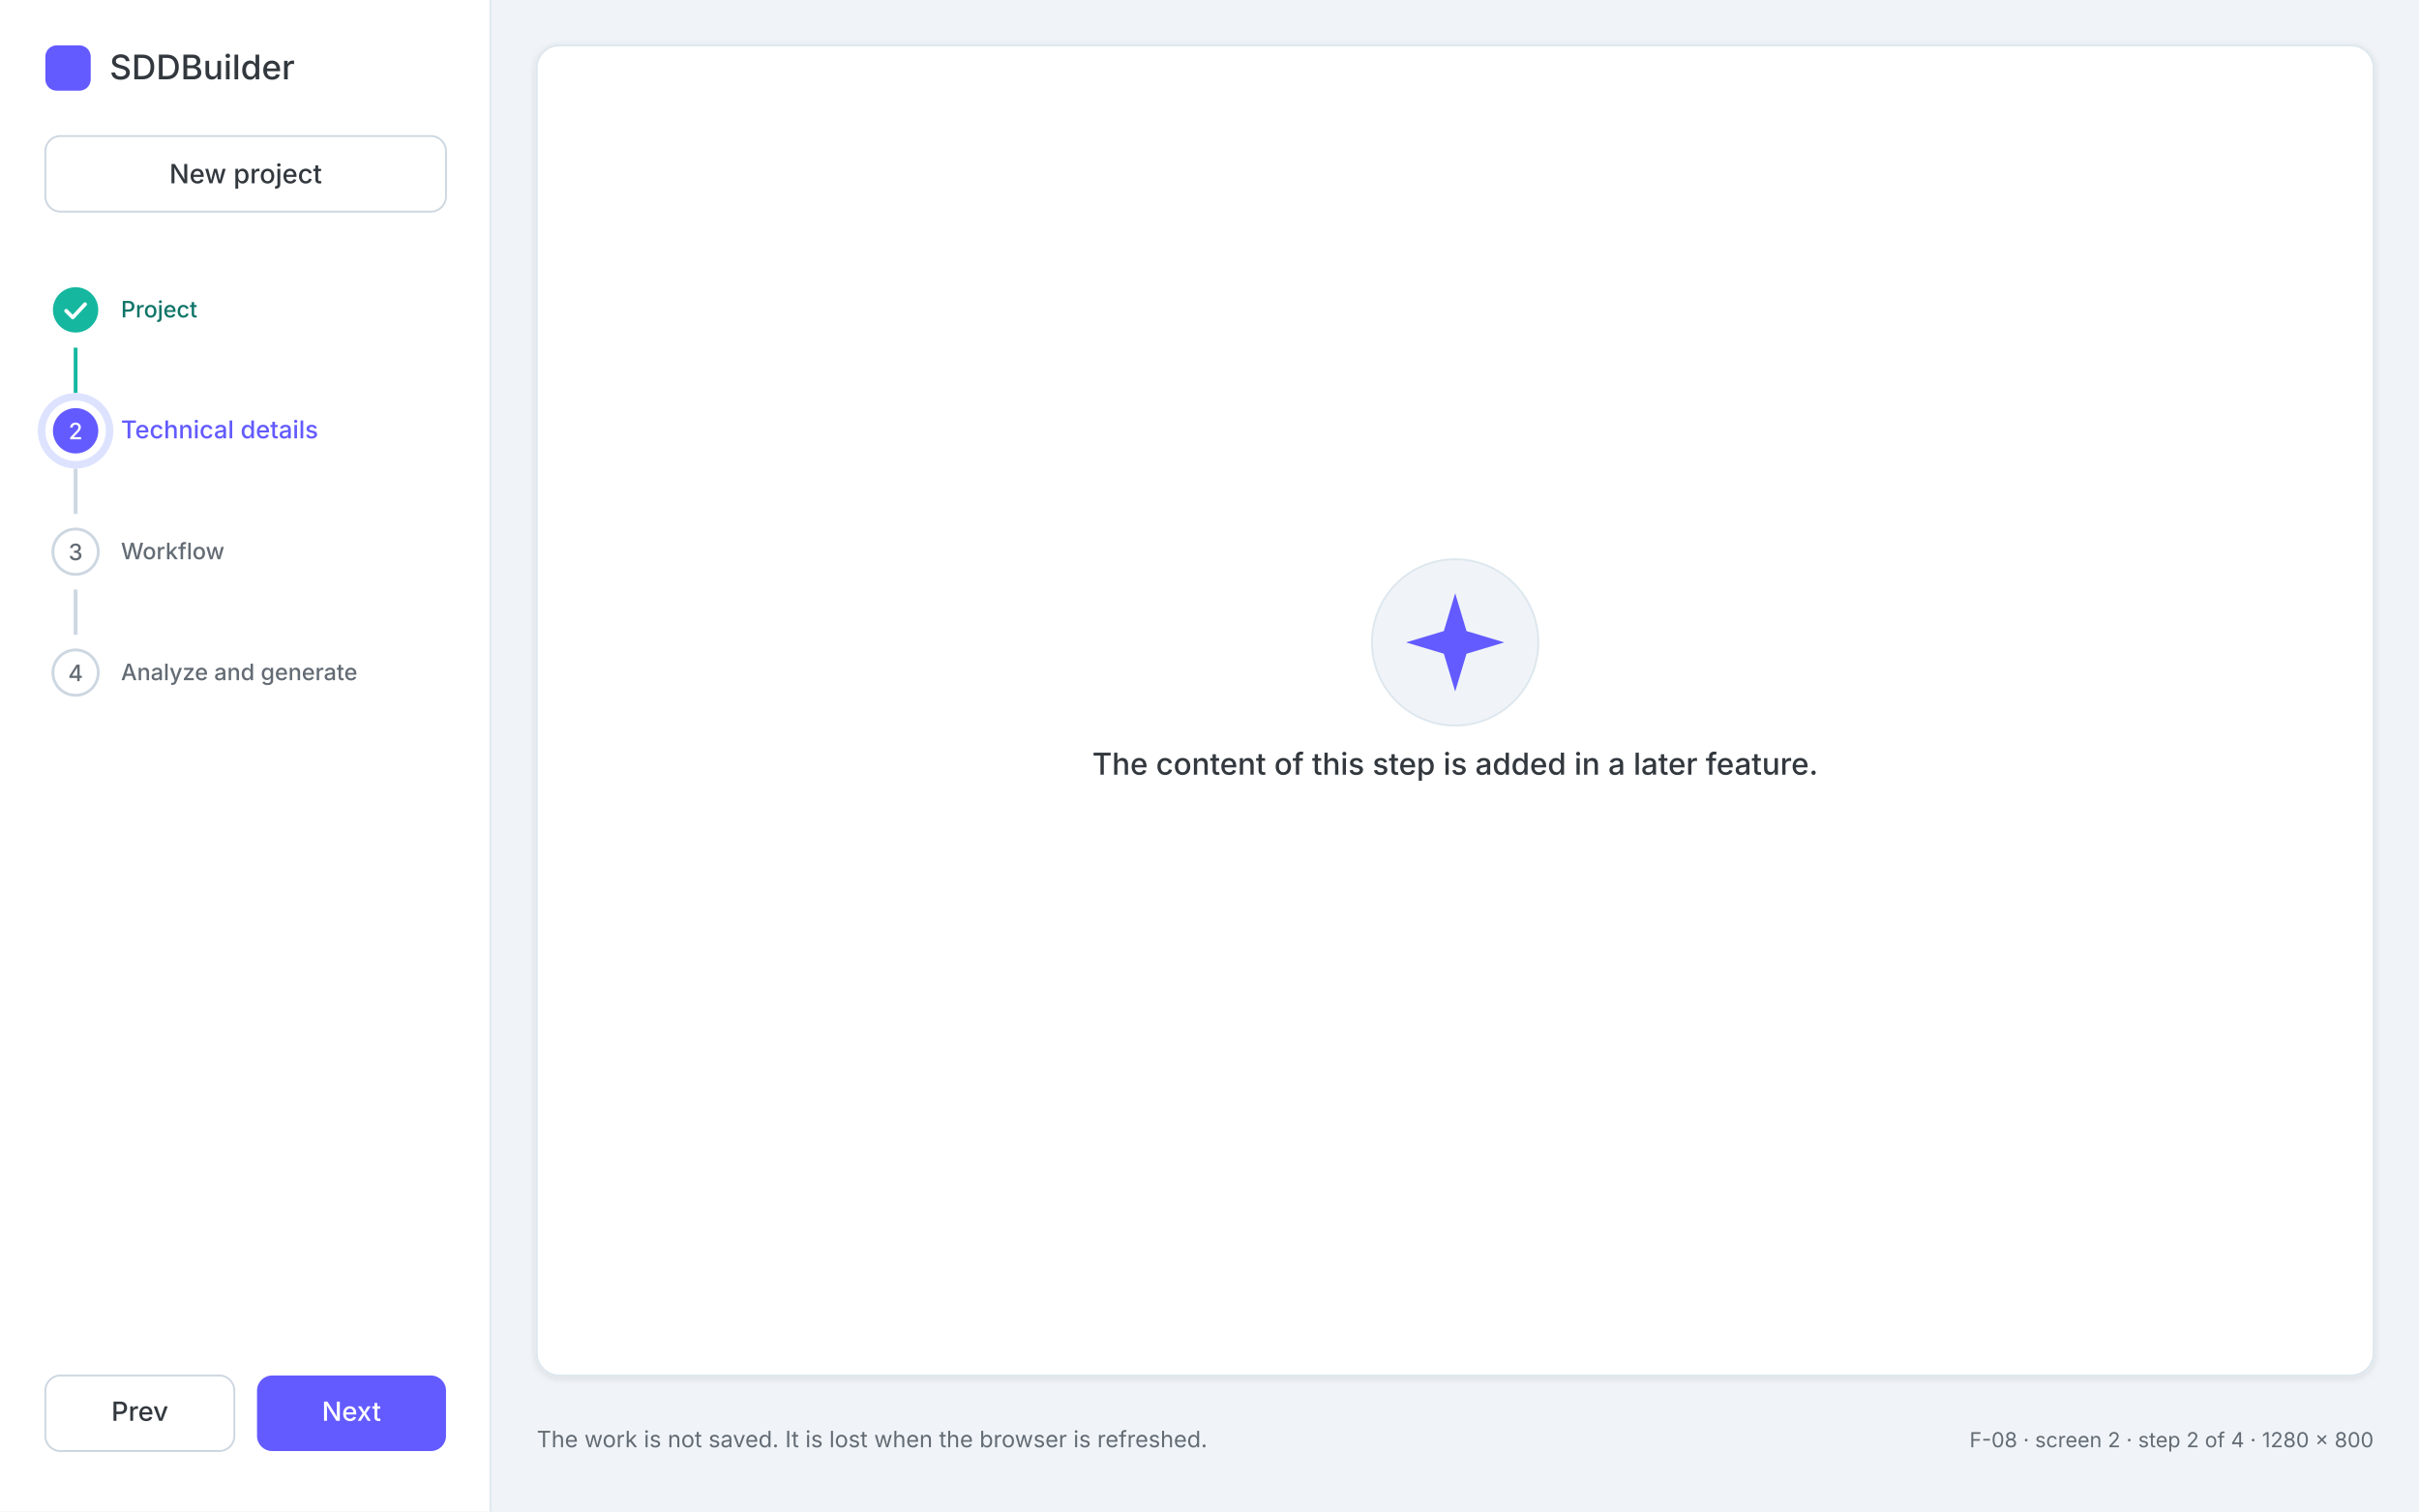
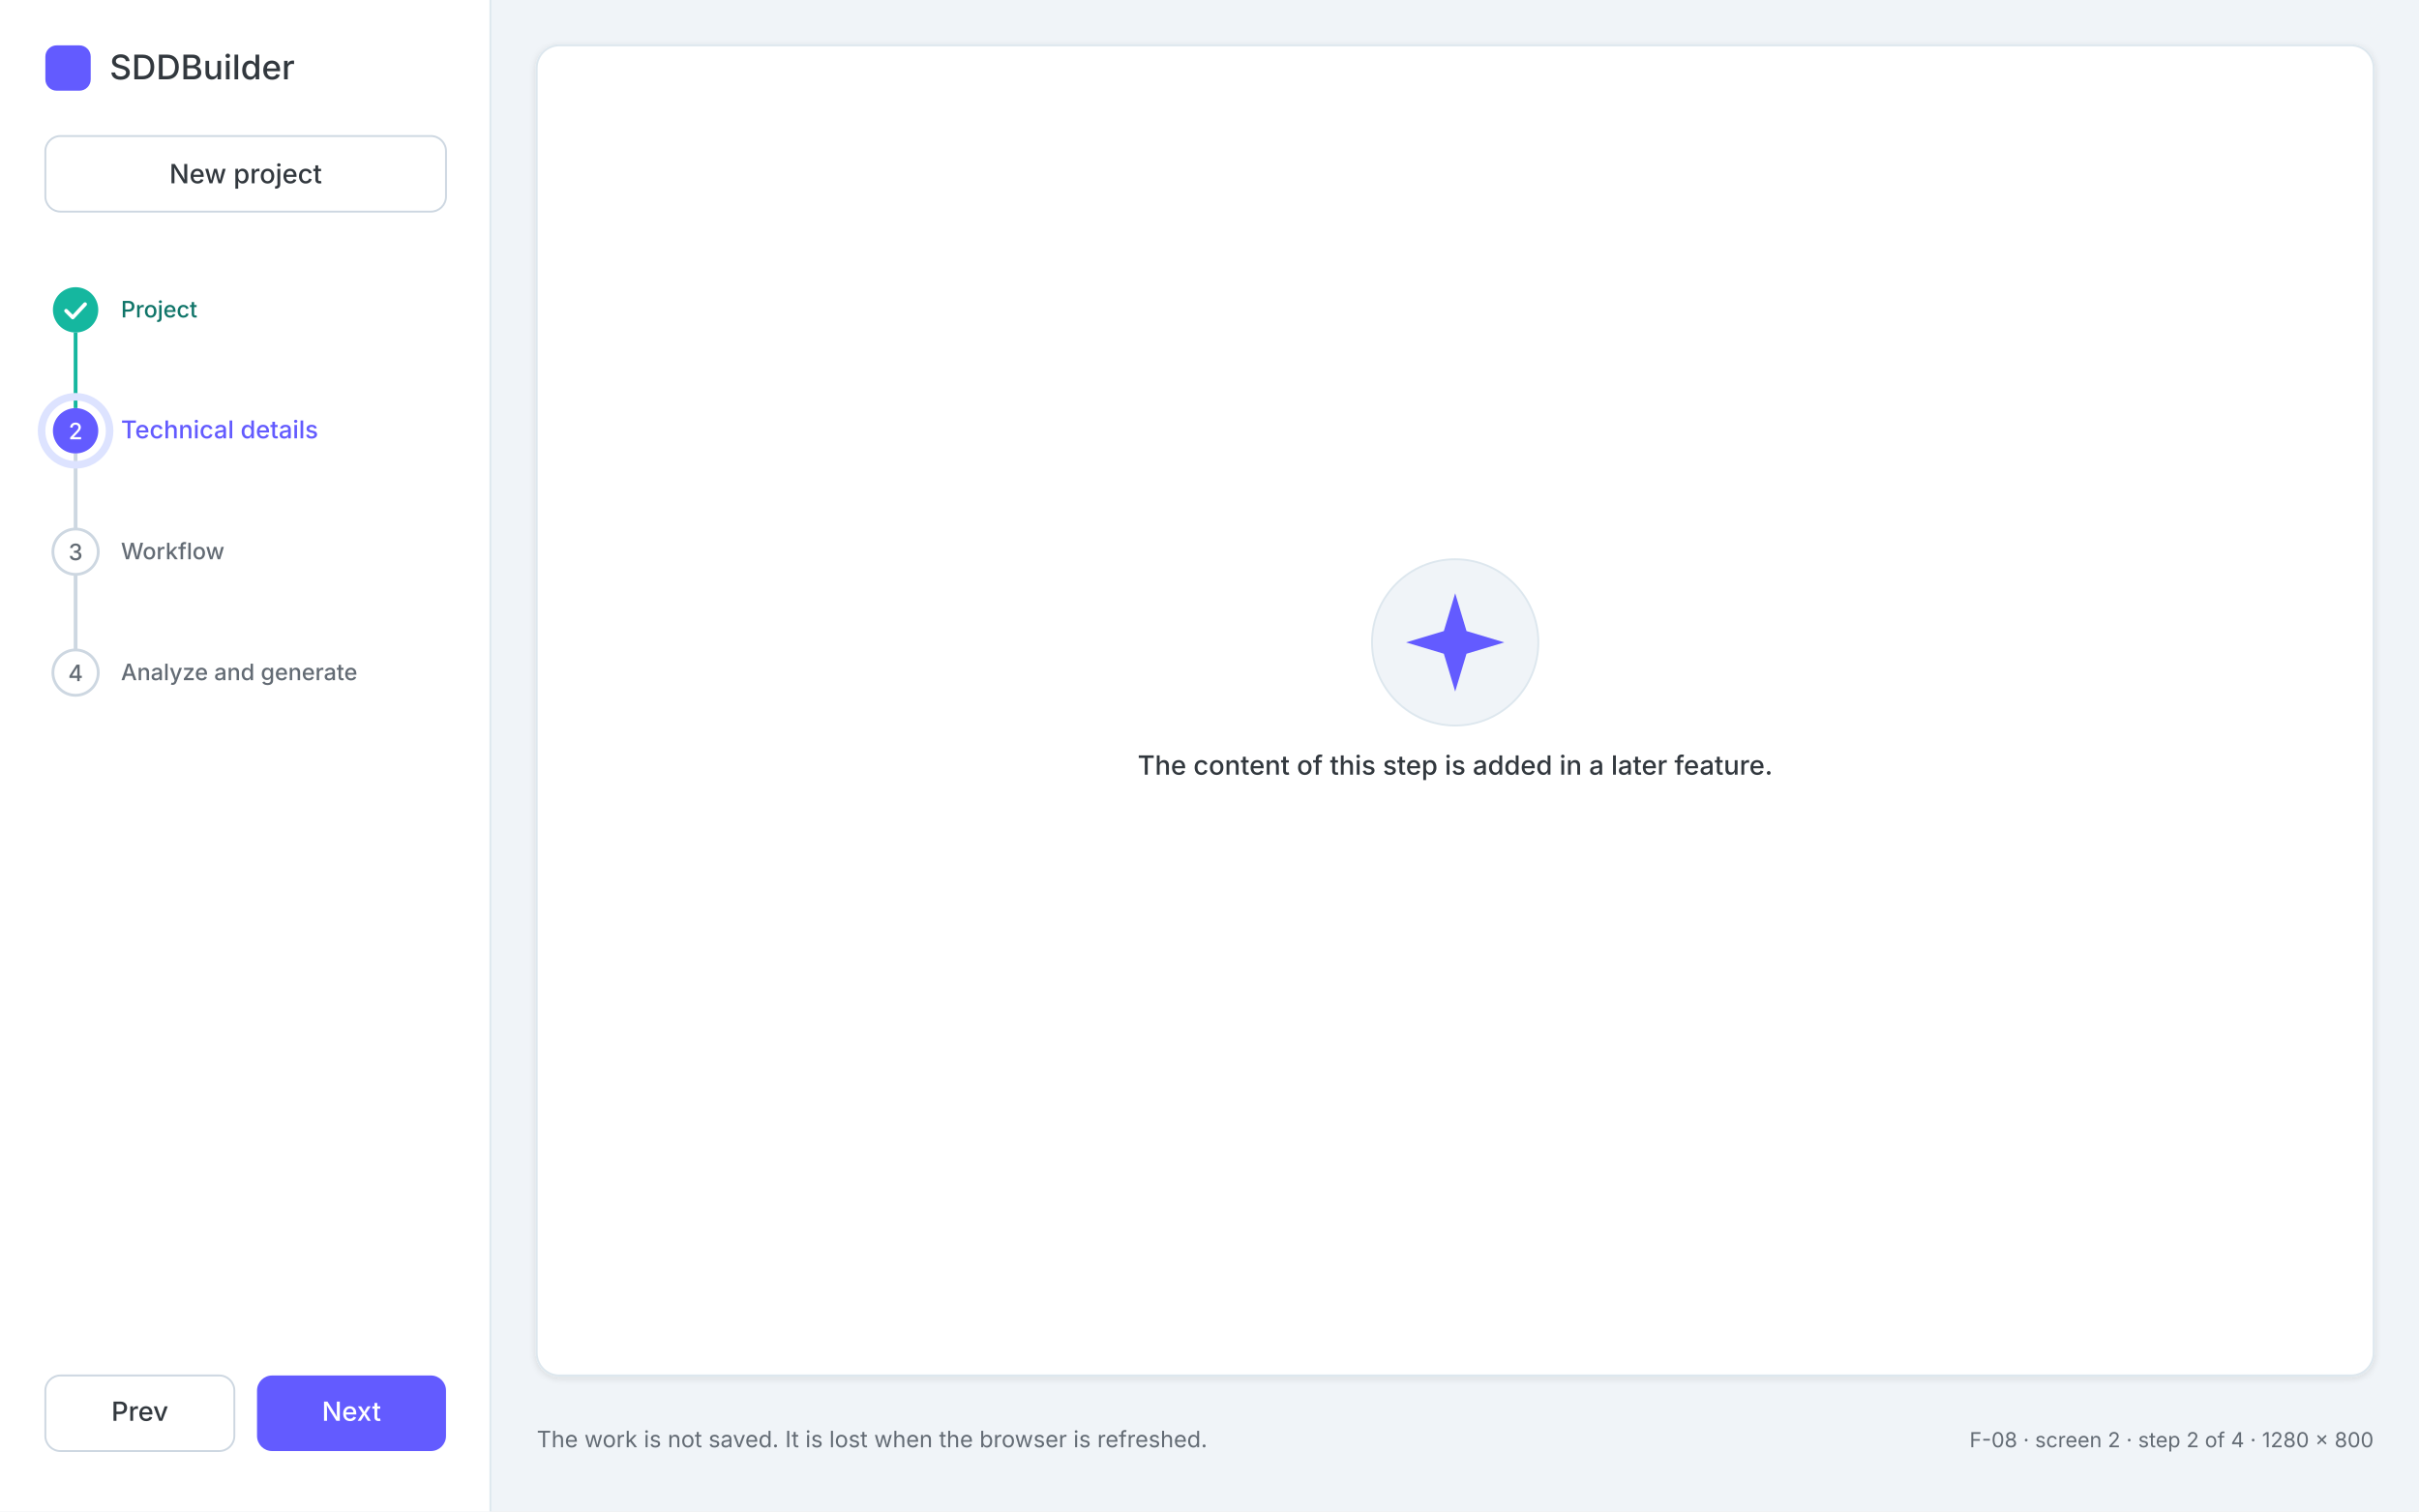
<svg xmlns="http://www.w3.org/2000/svg" width="1280" height="800" viewBox="0 0 1280 800">
  <defs>
    <filter id="sh" x="-5%" y="-5%" width="110%" height="115%">
      <feDropShadow dx="0" dy="1" stdDeviation="2" flood-color="#32383E" flood-opacity="0.12" />
    </filter>
  </defs>
  <style>
text{font-family:Inter,system-ui,-apple-system,"Segoe UI",sans-serif;font-size:13px;fill:#32383E}
.brand{font-size:18px;font-weight:500}
.btnText{font-size:14px;font-weight:500;fill:#FFFFFF}
.btnDark{font-size:14px;font-weight:500;fill:#32383E}
.navOff{font-size:14px;font-weight:500;fill:#9FA6AD}
.muted{font-size:12px;fill:#636B74}
.caption{font-size:11px;fill:#636B74}
.label-cur{font-size:13px;font-weight:500;fill:#635BFF}
.label-done{font-size:12px;font-weight:500;fill:#107569}
.label-todo{font-size:12px;font-weight:500;fill:#636B74}
.num{font-size:12px;font-weight:500;fill:#FFFFFF}
.num-todo{font-size:12px;font-weight:500;fill:#636B74}
- .ph{font-size:16px;font-weight:500;fill:#32383E}
+ .ph{font-size:14px;font-weight:500;fill:#32383E}
.div{stroke:#DDE7EE;stroke-width:1}
.card{fill:#FFFFFF;stroke:#DDE7EE}
.btnP{fill:#635BFF}
.btn{fill:#FFFFFF;stroke:#CDD7E1}
.btnOff{fill:#F0F4F8;stroke:#DDE7EE}
.ring{fill:none;stroke:#DDE3FF;stroke-width:4}
.node-todo{fill:#FFFFFF;stroke:#CDD7E1;stroke-width:1.5}
.node-cur{fill:#635BFF}
.node-done{fill:#15B79F}
.check{fill:none;stroke:#FFFFFF;stroke-width:2;stroke-linecap:round;stroke-linejoin:round}
.line-todo{stroke:#CDD7E1;stroke-width:2}
.line-done{stroke:#15B79F;stroke-width:2}
</style>
  <rect width="1280" height="800" fill="#F0F4F8" />
  <rect x="0" y="0" width="260" height="800" fill="#FFFFFF" />
  <rect x="259" y="0" width="1" height="800" fill="#DDE7EE" />
  <rect x="24" y="24" width="24" height="24" rx="6" fill="#635BFF" />
  <text x="58" y="42" class="brand">SDDBuilder</text>
  <rect x="24" y="72" width="212" height="40" rx="8" class="btn" />
  <text x="130" y="97" class="btnDark" text-anchor="middle">New project</text>
-   <line x1="40" y1="184" x2="40" y2="208" class="line-done" />
-   <line x1="40" y1="248" x2="40" y2="272" class="line-todo" />
-   <line x1="40" y1="312" x2="40" y2="336" class="line-todo" />
+   <line x1="40" y1="176" x2="40" y2="216" class="line-done" />
+   <line x1="40" y1="240" x2="40" y2="280" class="line-todo" />
+   <line x1="40" y1="304" x2="40" y2="344" class="line-todo" />
  <circle class="node-done" cx="40" cy="164" r="12" />
  <path class="check" d="M35 164.5 L38.5 168 L45 161" />
  <text class="label-done" x="64" y="168">Project</text>
  <circle class="ring" cx="40" cy="228" r="18" />
  <circle class="node-cur" cx="40" cy="228" r="12" />
  <text class="num" x="40" y="232.5" text-anchor="middle">2</text>
  <text class="label-cur" x="64" y="232">Technical details</text>
  <circle class="node-todo" cx="40" cy="292" r="12" />
  <text class="num-todo" x="40" y="296.5" text-anchor="middle">3</text>
  <text class="label-todo" x="64" y="296">Workflow</text>
  <circle class="node-todo" cx="40" cy="356" r="12" />
  <text class="num-todo" x="40" y="360.5" text-anchor="middle">4</text>
  <text class="label-todo" x="64" y="360">Analyze and generate</text>
  <g>
    <rect class="btn" x="24" y="728" width="100" height="40" rx="8" />
    <text class="btnDark" x="74" y="752" text-anchor="middle">Prev</text>
  </g>
  <g>
    <rect class="btnP" x="136" y="728" width="100" height="40" rx="8" />
    <text class="btnText" x="186" y="752" text-anchor="middle">Next</text>
  </g>
  <rect x="284" y="24" width="972" height="704" rx="12" class="card" filter="url(#sh)" />
  <circle cx="770" cy="340" r="44" fill="#F0F4F8" stroke="#DDE7EE" />
  <path d="M770 314 L776 334 L796 340 L776 346 L770 366 L764 346 L744 340 L764 334 Z" fill="#635BFF" />
  <text class="ph" x="770" y="410" text-anchor="middle">The content of this step is added in a later feature.</text>
  <text x="284" y="766" class="muted">The work is not saved. It is lost when the browser is refreshed.</text>
  <text x="1256" y="766" class="caption" text-anchor="end">F-08 · screen 2 · step 2 of 4 · 1280 × 800</text>
</svg>
